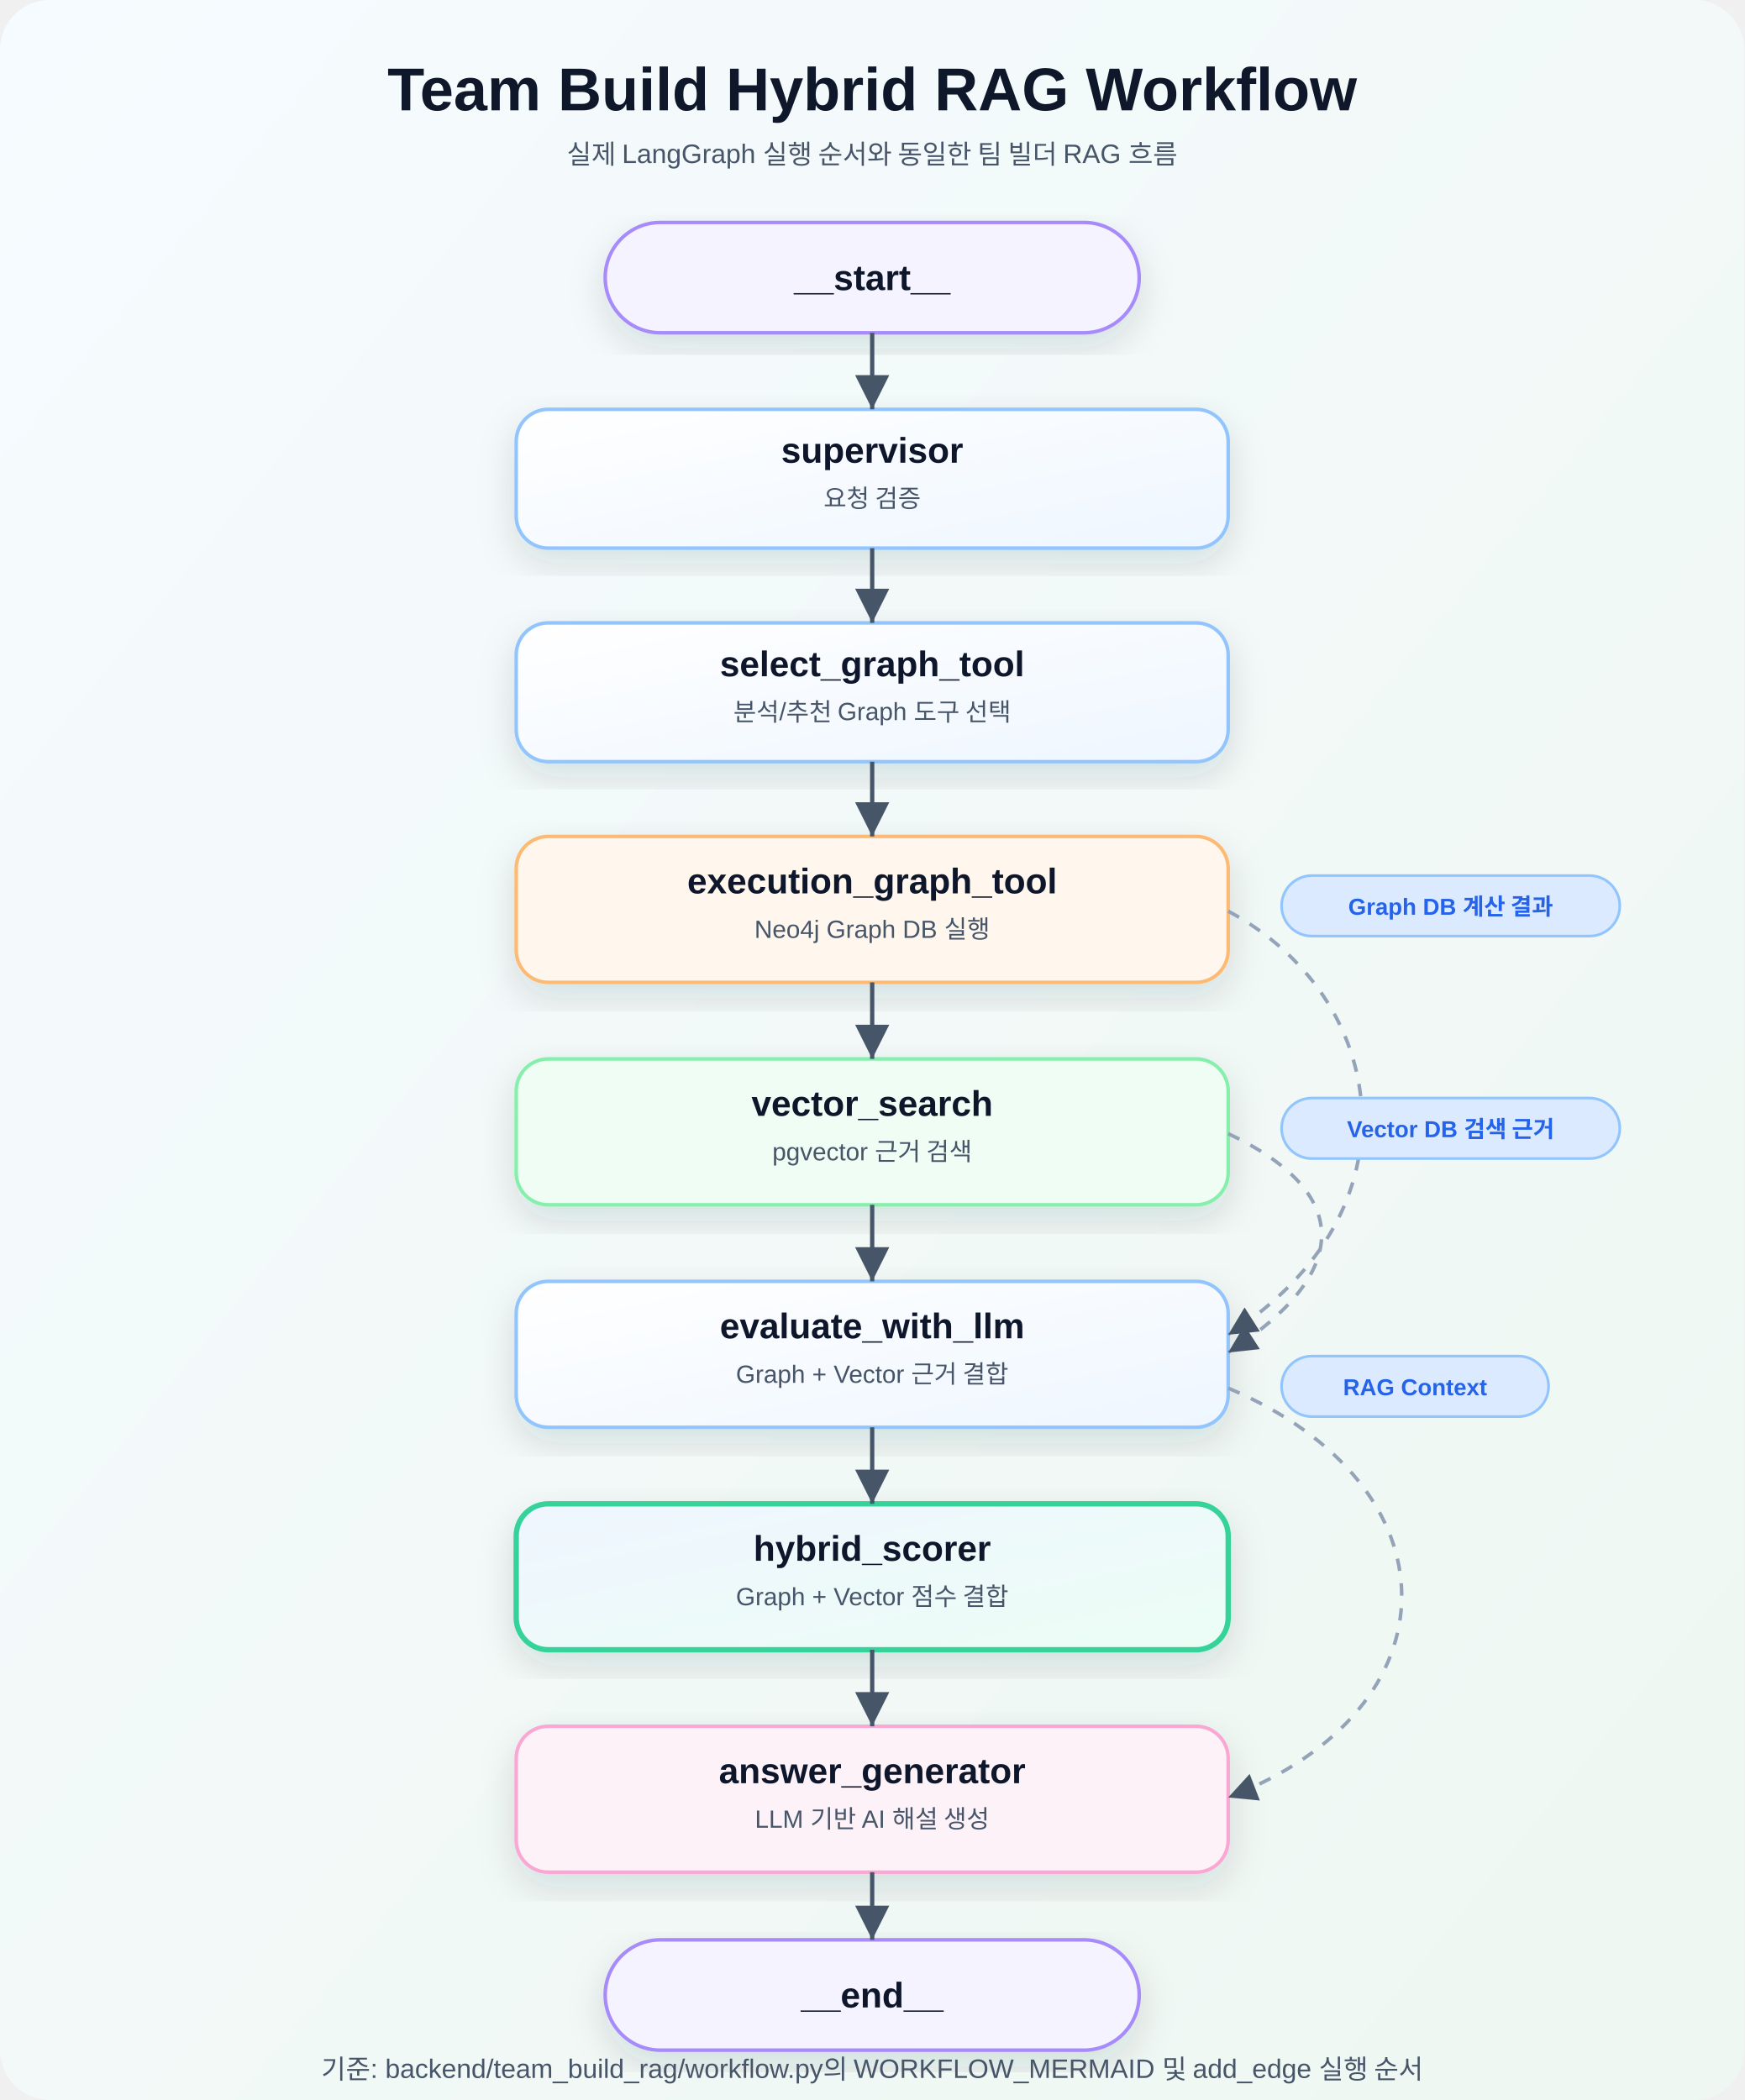
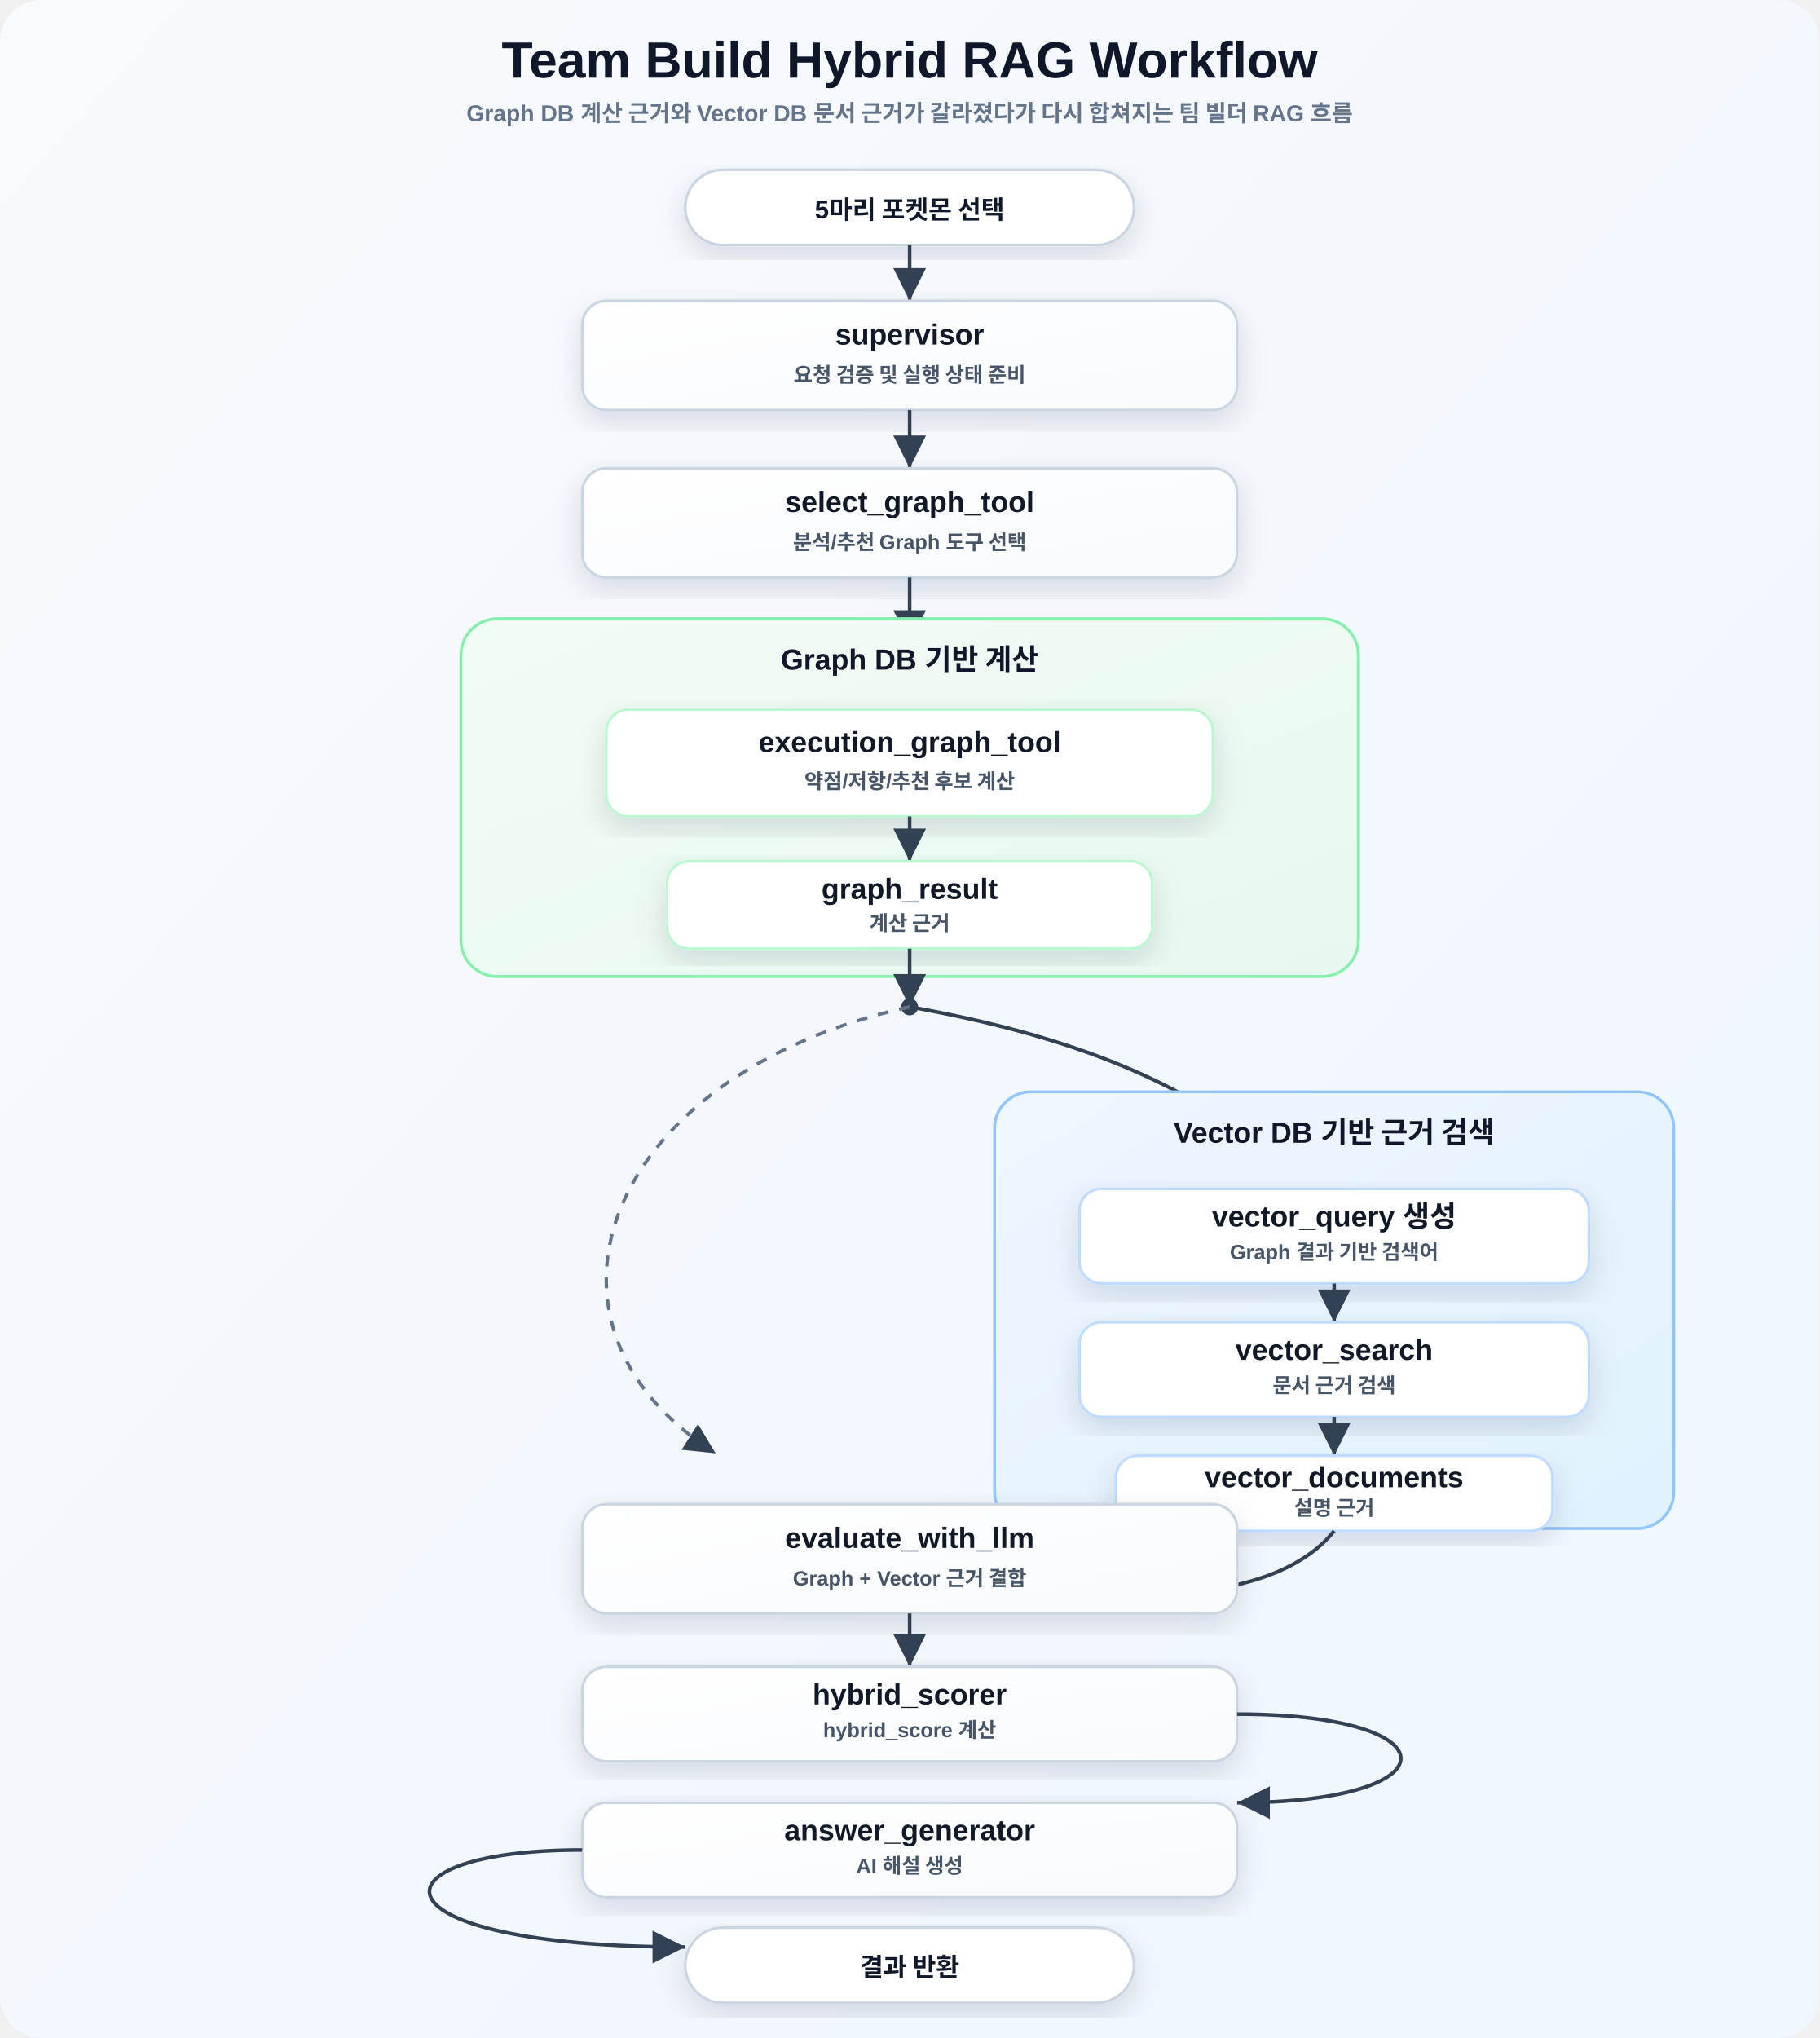
- <svg xmlns="http://www.w3.org/2000/svg" width="980" height="1180" viewBox="0 0 980 1180">
+ <svg xmlns="http://www.w3.org/2000/svg" width="1500" height="1680" viewBox="0 0 1500 1680" role="img" aria-labelledby="title desc">
  <defs>
-     <linearGradient id="bg" x1="0" x2="1" y1="0" y2="1">
-       <stop offset="0%" stop-color="#f6fbff" />
-       <stop offset="100%" stop-color="#eef7f1" />
+     <linearGradient id="bg" x1="0" y1="0" x2="1" y2="1">
+       <stop offset="0%" stop-color="#F8FAFC" />
+       <stop offset="100%" stop-color="#EFF6FF" />
    </linearGradient>
-     <linearGradient id="node" x1="0" x2="1" y1="0" y2="1">
-       <stop offset="0%" stop-color="#ffffff" />
-       <stop offset="100%" stop-color="#eef6ff" />
+     <linearGradient id="graphGroup" x1="0" y1="0" x2="1" y2="1">
+       <stop offset="0%" stop-color="#F0FDF4" />
+       <stop offset="100%" stop-color="#E8F8F0" />
    </linearGradient>
-     <linearGradient id="hybrid" x1="0" x2="1" y1="0" y2="1">
-       <stop offset="0%" stop-color="#eff6ff" />
-       <stop offset="100%" stop-color="#ecfdf5" />
+     <linearGradient id="vectorGroup" x1="0" y1="0" x2="1" y2="1">
+       <stop offset="0%" stop-color="#EFF6FF" />
+       <stop offset="100%" stop-color="#E0F2FE" />
+     </linearGradient>
+     <linearGradient id="node" x1="0" y1="0" x2="1" y2="1">
+       <stop offset="0%" stop-color="#FFFFFF" />
+       <stop offset="100%" stop-color="#F8FAFC" />
    </linearGradient>
    <filter id="shadow" x="-20%" y="-20%" width="140%" height="140%">
-       <feDropShadow dx="0" dy="8" stdDeviation="10" flood-color="#1f2937" flood-opacity="0.13" />
+       <feDropShadow dx="0" dy="9" stdDeviation="12" flood-color="#0F172A" flood-opacity="0.13" />
    </filter>
-     <marker id="arrow" markerWidth="12" markerHeight="12" refX="10" refY="6" orient="auto">
-       <path d="M2,2 L10,6 L2,10 Z" fill="#475569" />
+     <marker id="arrow" markerWidth="13" markerHeight="13" refX="11" refY="6.5" orient="auto" markerUnits="strokeWidth">
+       <path d="M2,2 L11,6.5 L2,11 Z" fill="#334155" />
    </marker>
    <style>
-       .title { font: 800 34px "Malgun Gothic", "Apple SD Gothic Neo", Arial, sans-serif; fill: #0f172a; }
-       .subtitle { font: 500 15px "Malgun Gothic", "Apple SD Gothic Neo", Arial, sans-serif; fill: #475569; }
-       .node-title { font: 800 20px "Malgun Gothic", "Apple SD Gothic Neo", Arial, sans-serif; fill: #0f172a; }
-       .node-desc { font: 500 14px "Malgun Gothic", "Apple SD Gothic Neo", Arial, sans-serif; fill: #475569; }
-       .small { font: 700 13px "Malgun Gothic", "Apple SD Gothic Neo", Arial, sans-serif; fill: #2563eb; }
-       .edge { stroke: #475569; stroke-width: 2.4; fill: none; marker-end: url(#arrow); }
-       .dash { stroke: #94a3b8; stroke-width: 2; stroke-dasharray: 7 7; fill: none; marker-end: url(#arrow); }
-       .pill { fill: #dbeafe; stroke: #93c5fd; stroke-width: 1.5; }
+       .title {
+         font-family: "Malgun Gothic", "Apple SD Gothic Neo", Arial, sans-serif;
+         font-size: 42px;
+         font-weight: 900;
+         fill: #0F172A;
+       }
+ 
+       .subtitle {
+         font-family: "Malgun Gothic", "Apple SD Gothic Neo", Arial, sans-serif;
+         font-size: 19px;
+         font-weight: 600;
+         fill: #64748B;
+       }
+ 
+       .group-title {
+         font-family: "Malgun Gothic", "Apple SD Gothic Neo", Arial, sans-serif;
+         font-size: 24px;
+         font-weight: 900;
+         fill: #0F172A;
+       }
+ 
+       .node-title {
+         font-family: "Malgun Gothic", "Apple SD Gothic Neo", Arial, sans-serif;
+         font-size: 24px;
+         font-weight: 900;
+         fill: #111827;
+       }
+ 
+       .node-desc {
+         font-family: "Malgun Gothic", "Apple SD Gothic Neo", Arial, sans-serif;
+         font-size: 17px;
+         font-weight: 650;
+         fill: #475569;
+       }
+ 
+       .pill-text {
+         font-family: "Malgun Gothic", "Apple SD Gothic Neo", Arial, sans-serif;
+         font-size: 21px;
+         font-weight: 900;
+         fill: #0F172A;
+       }
+ 
+       .edge {
+         fill: none;
+         stroke: #334155;
+         stroke-width: 3;
+         marker-end: url(#arrow);
+       }
+ 
+       .edge-soft {
+         fill: none;
+         stroke: #64748B;
+         stroke-width: 2.8;
+         stroke-dasharray: 9 9;
+         marker-end: url(#arrow);
+       }
    </style>
  </defs>
-   <rect width="980" height="1180" rx="28" fill="url(#bg)" />
-   <text x="490" y="62" text-anchor="middle" class="title">Team Build Hybrid RAG Workflow</text>
-   <text x="490" y="92" text-anchor="middle" class="subtitle">
-     실제 LangGraph 실행 순서와 동일한 팀 빌더 RAG 흐름
-   </text>
-   <g filter="url(#shadow)">
-     <rect x="340" y="125" width="300" height="62" rx="31" fill="#f5f3ff" stroke="#a78bfa" stroke-width="2" />
-     <text x="490" y="163" text-anchor="middle" class="node-title">__start__</text>
-   </g>
-   <g filter="url(#shadow)">
-     <rect x="290" y="230" width="400" height="78" rx="18" fill="url(#node)" stroke="#93c5fd" stroke-width="2" />
-     <text x="490" y="260" text-anchor="middle" class="node-title">supervisor</text>
-     <text x="490" y="285" text-anchor="middle" class="node-desc">요청 검증</text>
-   </g>
-   <g filter="url(#shadow)">
-     <rect x="290" y="350" width="400" height="78" rx="18" fill="url(#node)" stroke="#93c5fd" stroke-width="2" />
-     <text x="490" y="380" text-anchor="middle" class="node-title">select_graph_tool</text>
-     <text x="490" y="405" text-anchor="middle" class="node-desc">분석/추천 Graph 도구 선택</text>
-   </g>
-   <g filter="url(#shadow)">
-     <rect x="290" y="470" width="400" height="82" rx="18" fill="#fff7ed" stroke="#fdba74" stroke-width="2" />
-     <text x="490" y="502" text-anchor="middle" class="node-title">execution_graph_tool</text>
-     <text x="490" y="527" text-anchor="middle" class="node-desc">Neo4j Graph DB 실행</text>
-   </g>
-   <g filter="url(#shadow)">
-     <rect x="290" y="595" width="400" height="82" rx="18" fill="#f0fdf4" stroke="#86efac" stroke-width="2" />
-     <text x="490" y="627" text-anchor="middle" class="node-title">vector_search</text>
-     <text x="490" y="652" text-anchor="middle" class="node-desc">pgvector 근거 검색</text>
-   </g>
-   <g filter="url(#shadow)">
-     <rect x="290" y="720" width="400" height="82" rx="18" fill="url(#node)" stroke="#93c5fd" stroke-width="2" />
-     <text x="490" y="752" text-anchor="middle" class="node-title">evaluate_with_llm</text>
-     <text x="490" y="777" text-anchor="middle" class="node-desc">Graph + Vector 근거 결합</text>
-   </g>
-   <g filter="url(#shadow)">
-     <rect x="290" y="845" width="400" height="82" rx="18" fill="url(#hybrid)" stroke="#34d399" stroke-width="3" />
-     <text x="490" y="877" text-anchor="middle" class="node-title">hybrid_scorer</text>
-     <text x="490" y="902" text-anchor="middle" class="node-desc">Graph + Vector 점수 결합</text>
-   </g>
-   <g filter="url(#shadow)">
-     <rect x="290" y="970" width="400" height="82" rx="18" fill="#fdf2f8" stroke="#f9a8d4" stroke-width="2" />
-     <text x="490" y="1002" text-anchor="middle" class="node-title">answer_generator</text>
-     <text x="490" y="1027" text-anchor="middle" class="node-desc">LLM 기반 AI 해설 생성</text>
-   </g>
-   <g filter="url(#shadow)">
-     <rect x="340" y="1090" width="300" height="62" rx="31" fill="#f5f3ff" stroke="#a78bfa" stroke-width="2" />
-     <text x="490" y="1128" text-anchor="middle" class="node-title">__end__</text>
-   </g>
-   <path class="edge" d="M490 187 L490 230" />
-   <path class="edge" d="M490 308 L490 350" />
-   <path class="edge" d="M490 428 L490 470" />
-   <path class="edge" d="M490 552 L490 595" />
-   <path class="edge" d="M490 677 L490 720" />
-   <path class="edge" d="M490 802 L490 845" />
-   <path class="edge" d="M490 927 L490 970" />
-   <path class="edge" d="M490 1052 L490 1090" />
-   <g transform="translate(720 492)">
-     <rect width="190" height="34" rx="17" class="pill" />
-     <text x="95" y="22" text-anchor="middle" class="small">Graph DB 계산 결과</text>
-   </g>
-   <path class="dash" d="M690 512 C780 560 800 680 690 750" />
-   <g transform="translate(720 617)">
-     <rect width="190" height="34" rx="17" class="pill" />
-     <text x="95" y="22" text-anchor="middle" class="small">Vector DB 검색 근거</text>
-   </g>
-   <path class="dash" d="M690 637 C760 670 760 715 690 760" />
-   <g transform="translate(720 762)">
-     <rect width="150" height="34" rx="17" class="pill" />
-     <text x="75" y="22" text-anchor="middle" class="small">RAG Context</text>
-   </g>
-   <path class="dash" d="M690 780 C820 835 820 960 690 1010" />
-   <text x="490" y="1168" text-anchor="middle" class="subtitle">
-     기준: backend/team_build_rag/workflow.py의 WORKFLOW_MERMAID 및 add_edge 실행 순서
-   </text>
+   <rect width="1500" height="1680" rx="34" fill="url(#bg)" />
+   <text x="750" y="64" text-anchor="middle" class="title">Team Build Hybrid RAG Workflow</text>
+   <text x="750" y="100" text-anchor="middle" class="subtitle">Graph DB 계산 근거와 Vector DB 문서 근거가 갈라졌다가 다시 합쳐지는 팀 빌더 RAG 흐름</text>
+   <rect x="565" y="140" width="370" height="62" rx="31" fill="#FFFFFF" stroke="#CBD5E1" stroke-width="2.2" filter="url(#shadow)" />
+   <text x="750" y="180" text-anchor="middle" class="pill-text">5마리 포켓몬 선택</text>
+   <path class="edge" d="M750 202 L750 248" />
+   <rect x="480" y="248" width="540" height="90" rx="20" fill="url(#node)" stroke="#CBD5E1" stroke-width="2.2" filter="url(#shadow)" />
+   <text x="750" y="284" text-anchor="middle" class="node-title">supervisor</text>
+   <text x="750" y="315" text-anchor="middle" class="node-desc">요청 검증 및 실행 상태 준비</text>
+   <path class="edge" d="M750 338 L750 386" />
+   <rect x="480" y="386" width="540" height="90" rx="20" fill="url(#node)" stroke="#CBD5E1" stroke-width="2.2" filter="url(#shadow)" />
+   <text x="750" y="422" text-anchor="middle" class="node-title">select_graph_tool</text>
+   <text x="750" y="453" text-anchor="middle" class="node-desc">분석/추천 Graph 도구 선택</text>
+   <path class="edge" d="M750 476 L750 530" />
+   <rect x="380" y="510" width="740" height="295" rx="30" fill="url(#graphGroup)" stroke="#86EFAC" stroke-width="2.4" />
+   <text x="750" y="552" text-anchor="middle" class="group-title">Graph DB 기반 계산</text>
+   <rect x="500" y="585" width="500" height="88" rx="18" fill="#FFFFFF" stroke="#BBF7D0" stroke-width="2.2" filter="url(#shadow)" />
+   <text x="750" y="620" text-anchor="middle" class="node-title">execution_graph_tool</text>
+   <text x="750" y="650" text-anchor="middle" class="node-desc">약점/저항/추천 후보 계산</text>
+   <path class="edge" d="M750 673 L750 710" />
+   <rect x="550" y="710" width="400" height="72" rx="18" fill="#FFFFFF" stroke="#BBF7D0" stroke-width="2.2" filter="url(#shadow)" />
+   <text x="750" y="741" text-anchor="middle" class="node-title">graph_result</text>
+   <text x="750" y="767" text-anchor="middle" class="node-desc">계산 근거</text>
+   <circle cx="750" cy="830" r="7" fill="#334155" />
+   <path class="edge" d="M750 782 L750 830" />
+   <path class="edge-soft" d="M750 830 C500 885 420 1090 590 1198" />
+   <path class="edge" d="M750 830 C890 855 980 895 1045 950" />
+   <rect x="820" y="900" width="560" height="360" rx="30" fill="url(#vectorGroup)" stroke="#93C5FD" stroke-width="2.4" />
+   <text x="1100" y="942" text-anchor="middle" class="group-title">Vector DB 기반 근거 검색</text>
+   <rect x="890" y="980" width="420" height="78" rx="18" fill="#FFFFFF" stroke="#BFDBFE" stroke-width="2.2" filter="url(#shadow)" />
+   <text x="1100" y="1011" text-anchor="middle" class="node-title">vector_query 생성</text>
+   <text x="1100" y="1038" text-anchor="middle" class="node-desc">Graph 결과 기반 검색어</text>
+   <path class="edge" d="M1100 1058 L1100 1090" />
+   <rect x="890" y="1090" width="420" height="78" rx="18" fill="#FFFFFF" stroke="#BFDBFE" stroke-width="2.2" filter="url(#shadow)" />
+   <text x="1100" y="1121" text-anchor="middle" class="node-title">vector_search</text>
+   <text x="1100" y="1148" text-anchor="middle" class="node-desc">문서 근거 검색</text>
+   <path class="edge" d="M1100 1168 L1100 1200" />
+   <rect x="920" y="1200" width="360" height="62" rx="18" fill="#FFFFFF" stroke="#BFDBFE" stroke-width="2.2" filter="url(#shadow)" />
+   <text x="1100" y="1226" text-anchor="middle" class="node-title">vector_documents</text>
+   <text x="1100" y="1249" text-anchor="middle" class="node-desc">설명 근거</text>
+   <path class="edge" d="M1100 1262 C1050 1325 910 1325 835 1288" />
+   <rect x="480" y="1240" width="540" height="90" rx="20" fill="url(#node)" stroke="#CBD5E1" stroke-width="2.2" filter="url(#shadow)" />
+   <text x="750" y="1276" text-anchor="middle" class="node-title">evaluate_with_llm</text>
+   <text x="750" y="1307" text-anchor="middle" class="node-desc">Graph + Vector 근거 결합</text>
+   <path class="edge" d="M750 1330 L750 1374" />
+   <rect x="480" y="1374" width="540" height="78" rx="20" fill="url(#node)" stroke="#CBD5E1" stroke-width="2.2" filter="url(#shadow)" />
+   <text x="750" y="1405" text-anchor="middle" class="node-title">hybrid_scorer</text>
+   <text x="750" y="1432" text-anchor="middle" class="node-desc">hybrid_score 계산</text>
+   <path class="edge" d="M1020 1413 C1200 1413 1200 1486 1020 1486" />
+   <rect x="480" y="1486" width="540" height="78" rx="20" fill="url(#node)" stroke="#CBD5E1" stroke-width="2.2" filter="url(#shadow)" />
+   <text x="750" y="1517" text-anchor="middle" class="node-title">answer_generator</text>
+   <text x="750" y="1544" text-anchor="middle" class="node-desc">AI 해설 생성</text>
+   <path class="edge" d="M480 1525 C300 1525 300 1605 565 1605" />
+   <rect x="565" y="1589" width="370" height="62" rx="31" fill="#FFFFFF" stroke="#CBD5E1" stroke-width="2.2" filter="url(#shadow)" />
+   <text x="750" y="1629" text-anchor="middle" class="pill-text">결과 반환</text>
</svg>
